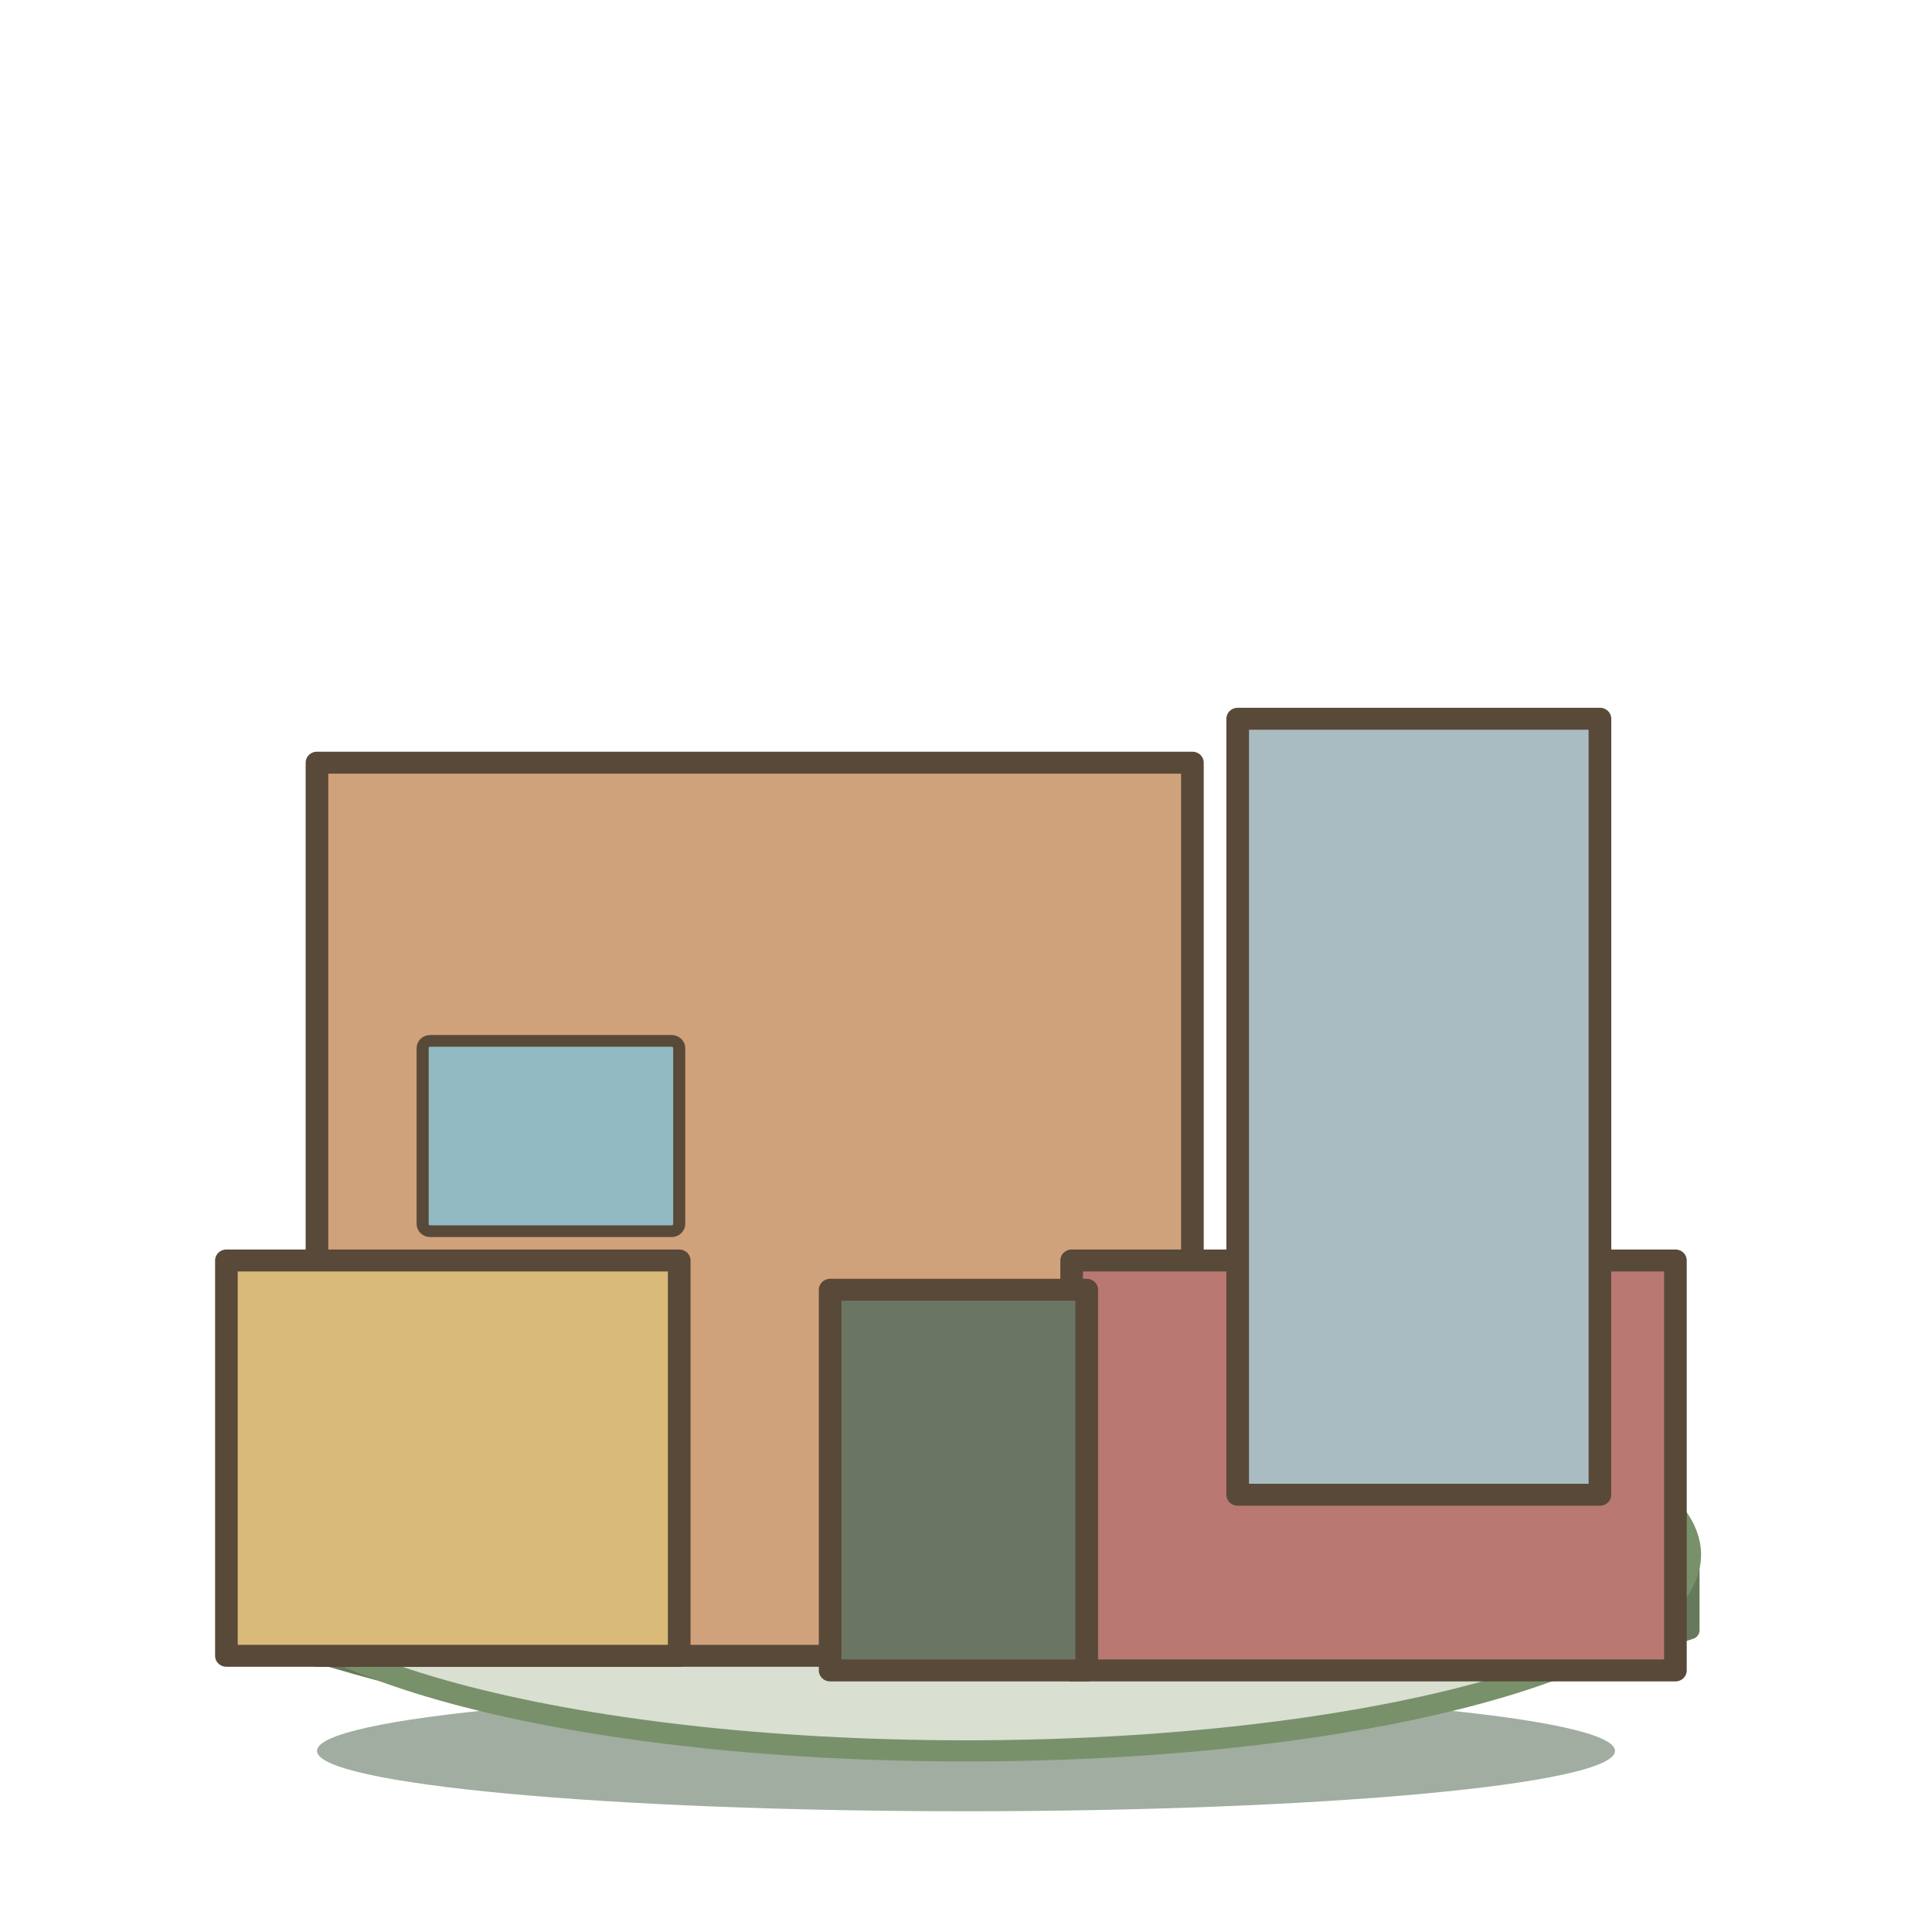
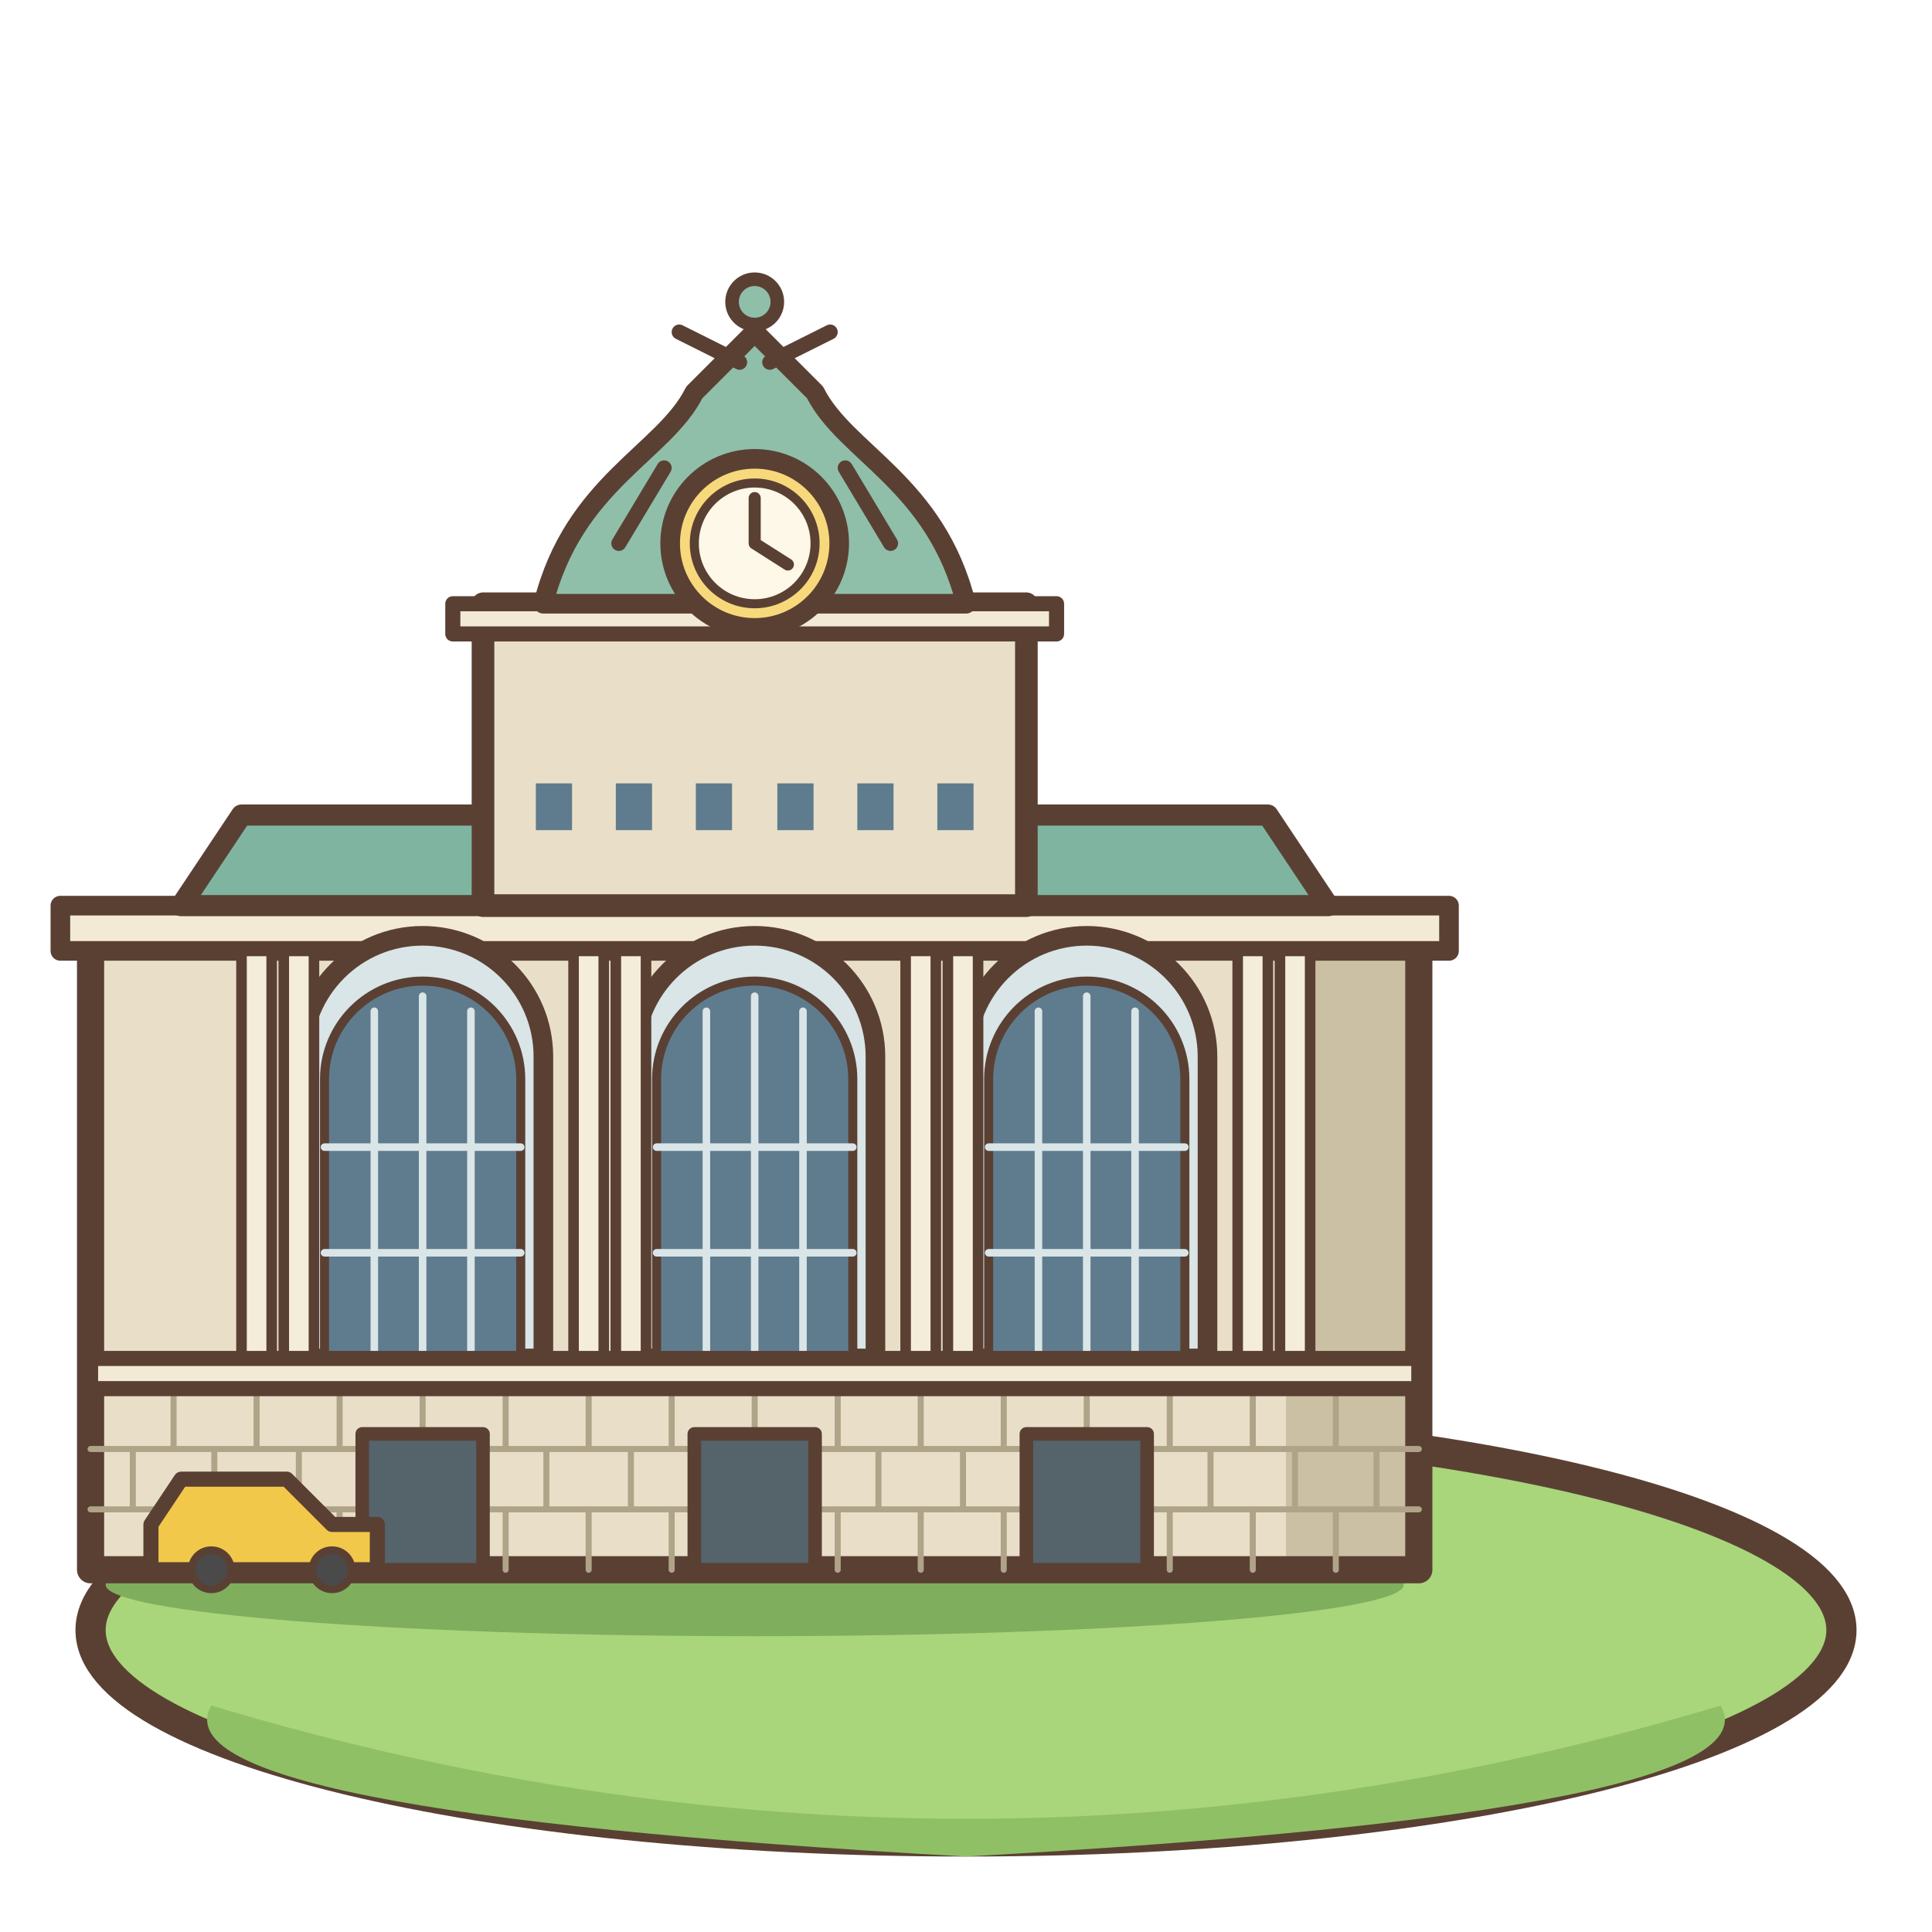
- <svg xmlns="http://www.w3.org/2000/svg" width="128" height="128" viewBox="0 0 128 128">
-   <defs>
-     <linearGradient id="seed">
-       <stop stop-color="#E5BF79" />
-       <stop offset="1" stop-color="#B27943" />
-     </linearGradient>
-     <linearGradient id="bark">
-       <stop stop-color="#B18A53" />
-       <stop offset="1" stop-color="#795B37" />
-     </linearGradient>
-     <linearGradient id="window" x2="0" y2="1">
-       <stop stop-color="#D0DFCD" />
-       <stop offset="1" stop-color="#7EABB4" />
-     </linearGradient>
-     <linearGradient id="glass">
-       <stop stop-color="#D5E9E2" />
-       <stop offset=".4" stop-color="#ACCED4" />
-       <stop offset="1" stop-color="#6D9CA9" />
-     </linearGradient>
-   </defs>
-   <g stroke-linecap="round" stroke-linejoin="round">
-     <ellipse cx="64" cy="116" rx="43" ry="4" fill="#A1ADA1" stroke="none" stroke-width="1" />
-     <path d="M16 103Q64 87 112 103L112 108Q64 124 16 108Z" fill="#AAB6A1" stroke="#667A5B" stroke-width="1.2" />
-     <ellipse cx="64" cy="103" rx="48" ry="13" fill="#D9DFD1" stroke="#78916B" stroke-width="1.4" />
-     <path d="M25 104Q52 96 87 101Q98 103 104 104" fill="none" stroke="#E8E6C9" stroke-width="1.2" />
-     <g transform="translate(0 3) scale(1 .97)">
-       <rect x="21.00" y="49.00" width="58.00" height="61.00" rx="0" fill="#D0A27C" stroke="#594939" stroke-width="1.5" />
-       <rect x="71.00" y="83.00" width="40.00" height="28.00" rx="0" fill="#B97872" stroke="#594939" stroke-width="1.5" />
-       <rect x="55.00" y="85.00" width="17.00" height="26.00" rx="0" fill="#6B7564" stroke="#594939" stroke-width="1.5" />
-       <rect x="15.00" y="83.00" width="30.00" height="27.00" rx="0" fill="#D9BA79" stroke="#594939" stroke-width="1.5" />
-       <rect x="82.00" y="46.00" width="24.00" height="53.00" rx="0" fill="#A9BCC1" stroke="#594939" stroke-width="1.5" />
-       <rect x="28.00" y="68.00" width="17.00" height="13.00" rx="0.5" fill="#91BAC2" stroke="#594939" stroke-width="0.8" />
-     </g>
+ <svg xmlns="http://www.w3.org/2000/svg" width="72" height="72" viewBox="0 0 128 128">
+   <g stroke="#5A4033" stroke-width="2" stroke-linecap="round" stroke-linejoin="round">
+     <ellipse cx="64" cy="108" rx="58" ry="14" fill="#A9D57B" />
+     <path d="M14 113Q64 128 114 113Q118 120 64 123Q10 120 14 113z" fill="#8FC066" stroke="none" />
+     <ellipse cx="50" cy="105" rx="43" ry="3.4" fill="#7FAE5C" stroke="none" />
+     <rect x="6" y="62" width="88" height="42" fill="#E9DFC8" stroke="none" />
+     <rect x="85.2" y="62" width="8.8" height="42" fill="#CCC0A4" stroke="none" />
+     <rect x="6" y="62" width="88" height="42" fill="none" stroke-width="1.8" />
+     <path d="M6 96h88M6 100h88M11.5 92v4M17 92v4M22.5 92v4M28 92v4M33.5 92v4M39 92v4M44.5 92v4M50 92v4M55.5 92v4M61 92v4M66.5 92v4M72 92v4M77.5 92v4M83 92v4M88.5 92v4M8.8 96v4M14.2 96v4M19.8 96v4M25.2 96v4M30.8 96v4M36.2 96v4M41.8 96v4M47.2 96v4M52.8 96v4M58.2 96v4M63.8 96v4M69.2 96v4M74.8 96v4M80.2 96v4M85.8 96v4M91.2 96v4M11.5 100v4M17 100v4M22.5 100v4M28 100v4M33.5 100v4M39 100v4M44.5 100v4M50 100v4M55.5 100v4M61 100v4M66.5 100v4M72 100v4M77.5 100v4M83 100v4M88.5 100v4" fill="none" stroke-width="0.4" stroke="#AFA388" />
+     <rect x="4" y="60" width="92" height="3" fill="#F2EAD5" stroke-width="1.3" />
+     <path d="M12 60L16 54H84L88 60z" fill="#7FB5A0" stroke-width="1.4" />
+     <rect x="32" y="40" width="36" height="20" fill="#E9DFC8" stroke-width="1.5" />
+     <path d="M30 40h40v2H30z" fill="#F2EAD5" stroke-width="1" />
+     <path d="M20 90V70A8 8 0 0 1 36 70V90z" fill="#D9E5E7" stroke-width="1.3" />
+     <path d="M21.5 90V71.5A6.5 6.5 0 0 1 34.5 71.5V90z" fill="#5F7C8E" stroke-width="0.6" />
+     <path d="M28 66V90M21.5 76H34.5M21.5 83H34.5M24.8 67v23M31.2 67v23" fill="none" stroke-width="0.5" stroke="#D9E5E7" />
+     <path d="M42 90V70A8 8 0 0 1 58 70V90z" fill="#D9E5E7" stroke-width="1.3" />
+     <path d="M43.5 90V71.5A6.5 6.5 0 0 1 56.5 71.5V90z" fill="#5F7C8E" stroke-width="0.6" />
+     <path d="M50 66V90M43.5 76H56.5M43.5 83H56.5M46.8 67v23M53.2 67v23" fill="none" stroke-width="0.5" stroke="#D9E5E7" />
+     <path d="M64 90V70A8 8 0 0 1 80 70V90z" fill="#D9E5E7" stroke-width="1.3" />
+     <path d="M65.5 90V71.5A6.5 6.5 0 0 1 78.5 71.5V90z" fill="#5F7C8E" stroke-width="0.6" />
+     <path d="M72 66V90M65.5 76H78.5M65.5 83H78.5M68.8 67v23M75.2 67v23" fill="none" stroke-width="0.5" stroke="#D9E5E7" />
+     <rect x="16" y="63" width="2" height="27" fill="#F4EDD9" stroke-width="0.7" />
+     <rect x="18.8" y="63" width="2" height="27" fill="#F4EDD9" stroke-width="0.7" />
+     <rect x="38" y="63" width="2" height="27" fill="#F4EDD9" stroke-width="0.7" />
+     <rect x="40.8" y="63" width="2" height="27" fill="#F4EDD9" stroke-width="0.7" />
+     <rect x="60" y="63" width="2" height="27" fill="#F4EDD9" stroke-width="0.7" />
+     <rect x="62.8" y="63" width="2" height="27" fill="#F4EDD9" stroke-width="0.7" />
+     <rect x="82" y="63" width="2" height="27" fill="#F4EDD9" stroke-width="0.7" />
+     <rect x="84.8" y="63" width="2" height="27" fill="#F4EDD9" stroke-width="0.7" />
+     <rect x="6" y="90" width="88" height="2" fill="#F2EAD5" stroke-width="1" />
+     <path d="M36 40C38 32 44 30 46 26L50 22L54 26C56 30 62 32 64 40z" fill="#8FBFA9" stroke-width="1.3" />
+     <circle cx="50" cy="20" r="1.5" fill="#8FBFA9" stroke-width="0.9" />
+     <path d="M45 22l4 2M55 22l-4 2M41 36l3-5M59 36l-3-5" fill="none" stroke-width="1" />
+     <circle cx="50" cy="36" r="5.6" fill="#F7D97C" stroke-width="1.3" />
+     <circle cx="50" cy="36" r="4" fill="#FDF8E8" stroke-width="0.6" />
+     <path d="M50 36V33M50 36l2.2 1.4" fill="none" stroke-width="0.8" />
+     <path d="M35.5 51.9h2.4v3.1h-2.4zM40.8 51.9h2.4v3.1h-2.4zM46.1 51.9h2.4v3.1h-2.4zM51.5 51.9h2.4v3.1h-2.4zM56.8 51.9h2.4v3.1h-2.4zM62.1 51.9h2.4v3.1h-2.4z" fill="#5F7C8E" stroke="none" />
+     <path d="M24 104v-9h8v9zM46 104v-9h8v9zM68 104v-9h8v9z" fill="#55636B" stroke-width="0.9" />
+     <path d="M10 104v-3l2-3h7l3 3h3v3z" fill="#F2C84B" stroke-width="1" />
+     <circle cx="14" cy="104" r="1.3" fill="#4A4A4A" stroke-width="0.5" />
+     <circle cx="22" cy="104" r="1.3" fill="#4A4A4A" stroke-width="0.5" />
  </g>
</svg>
